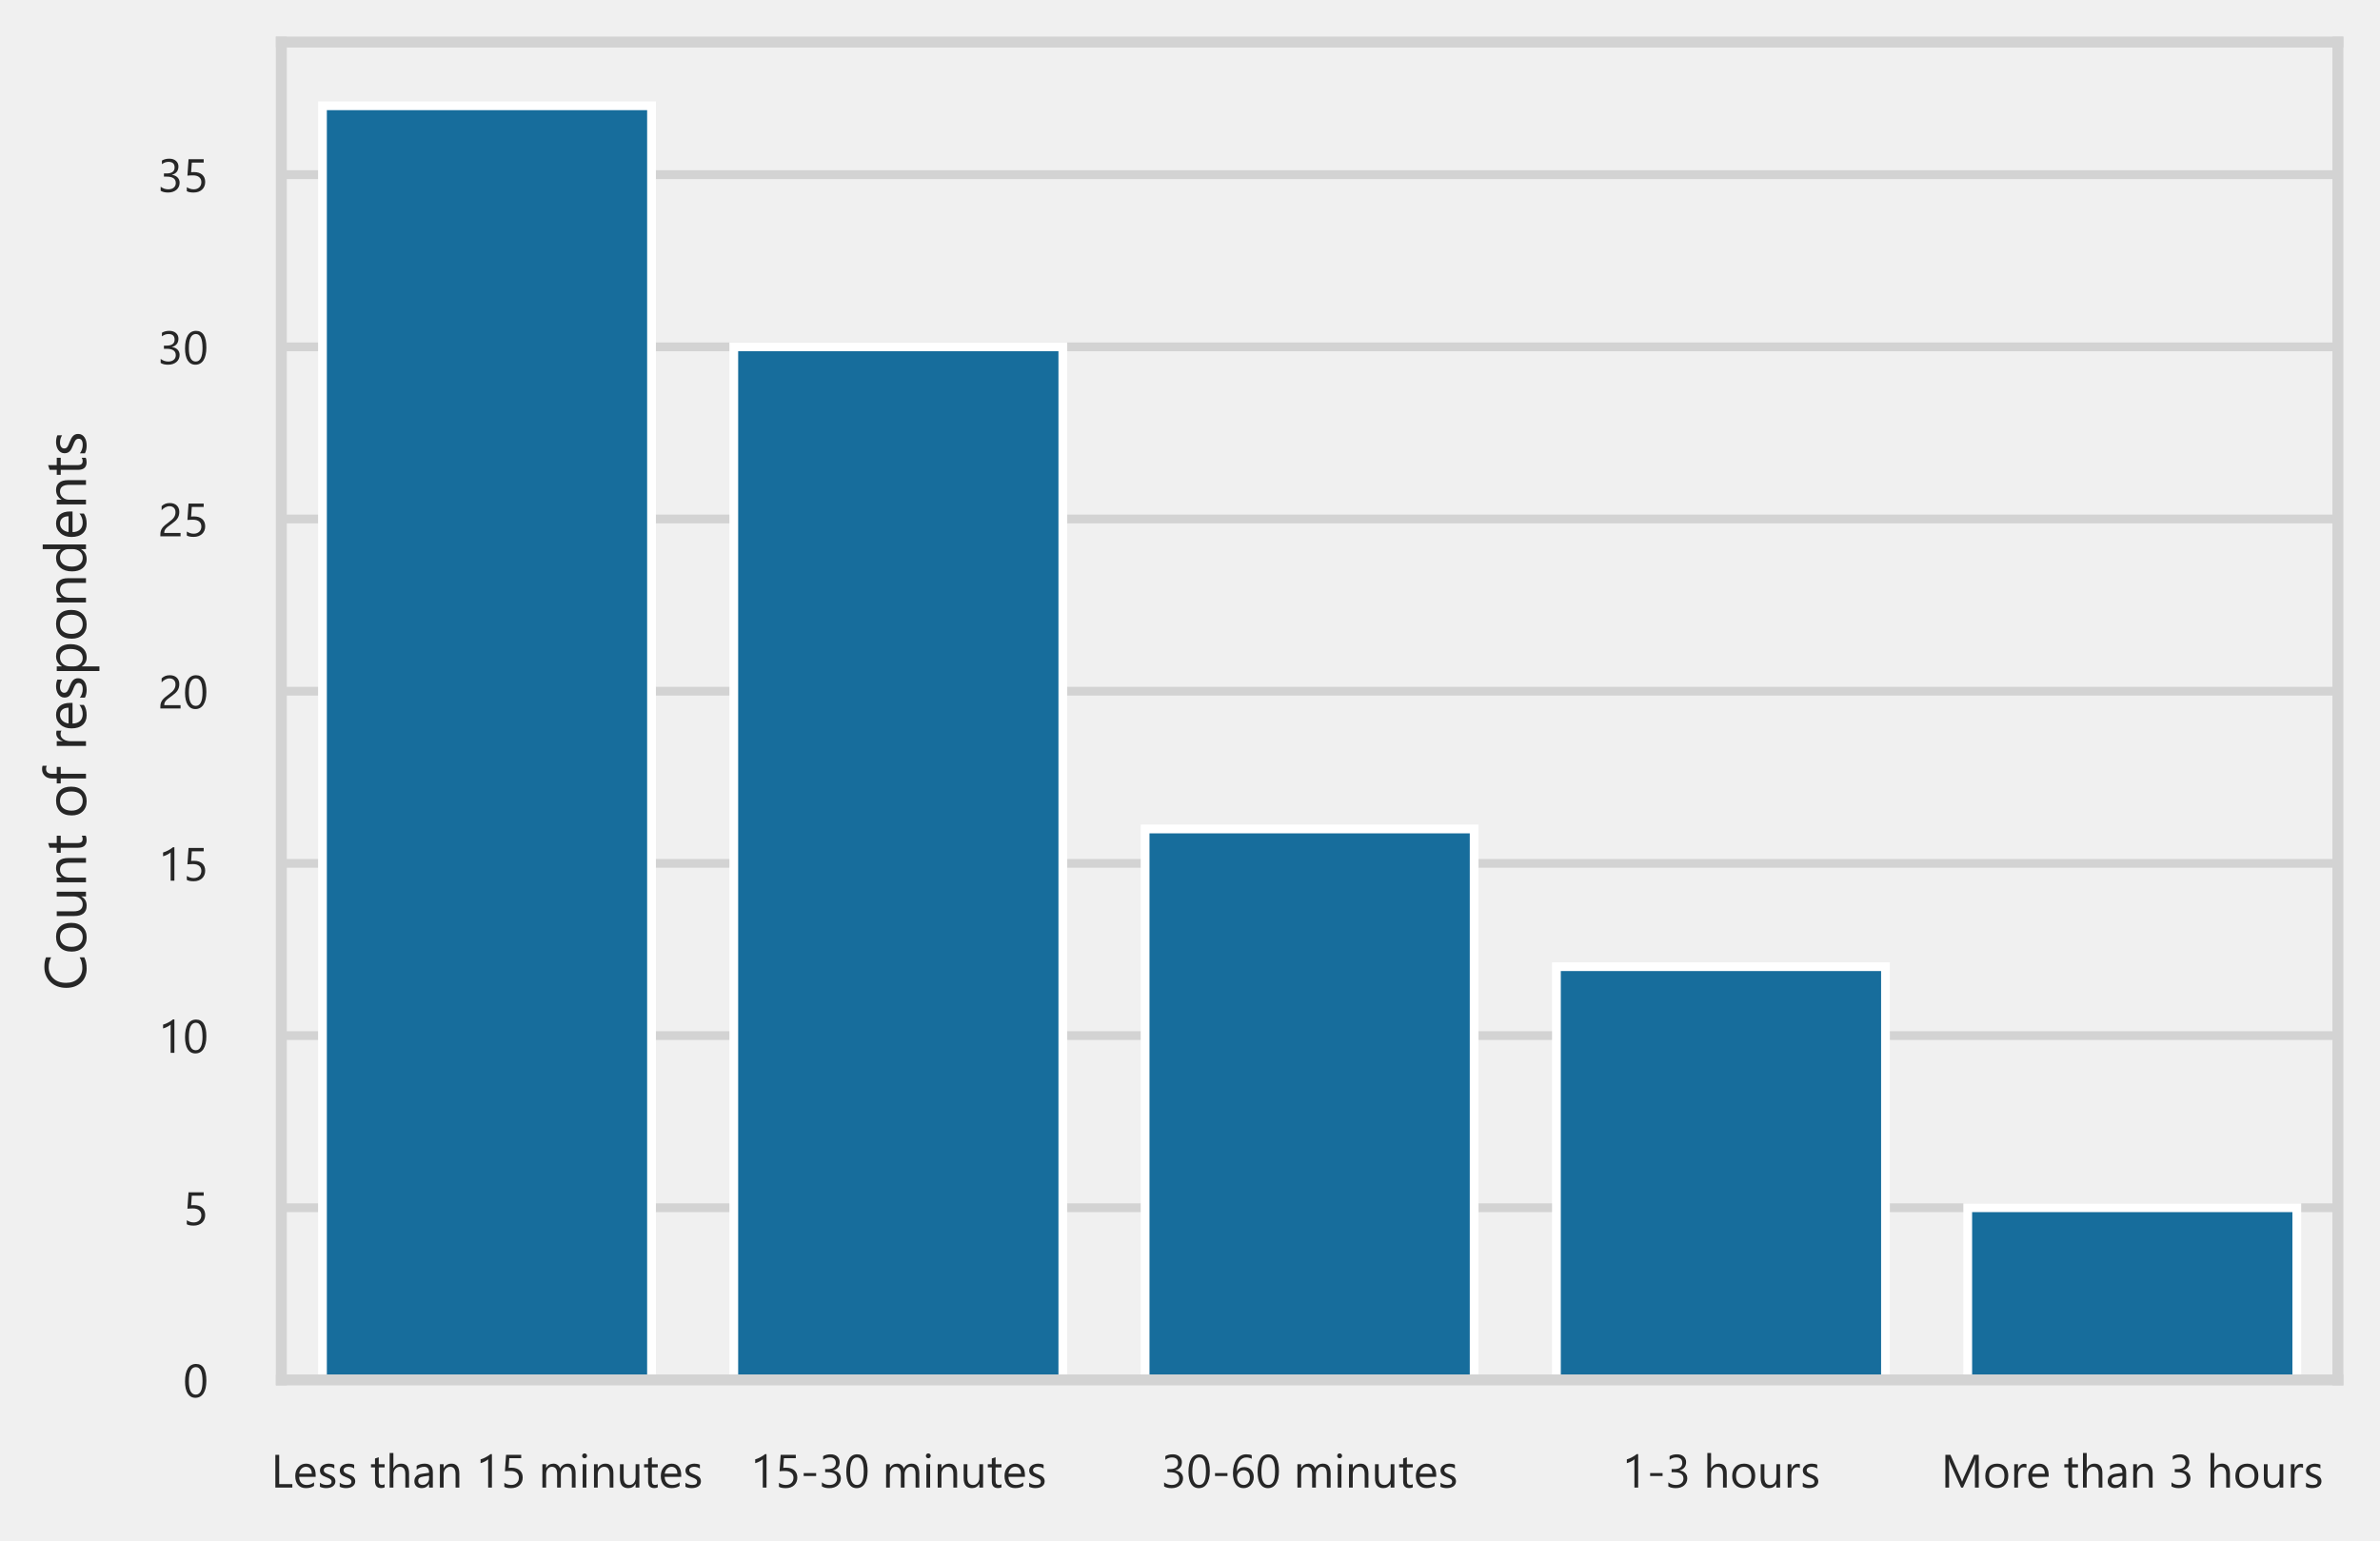
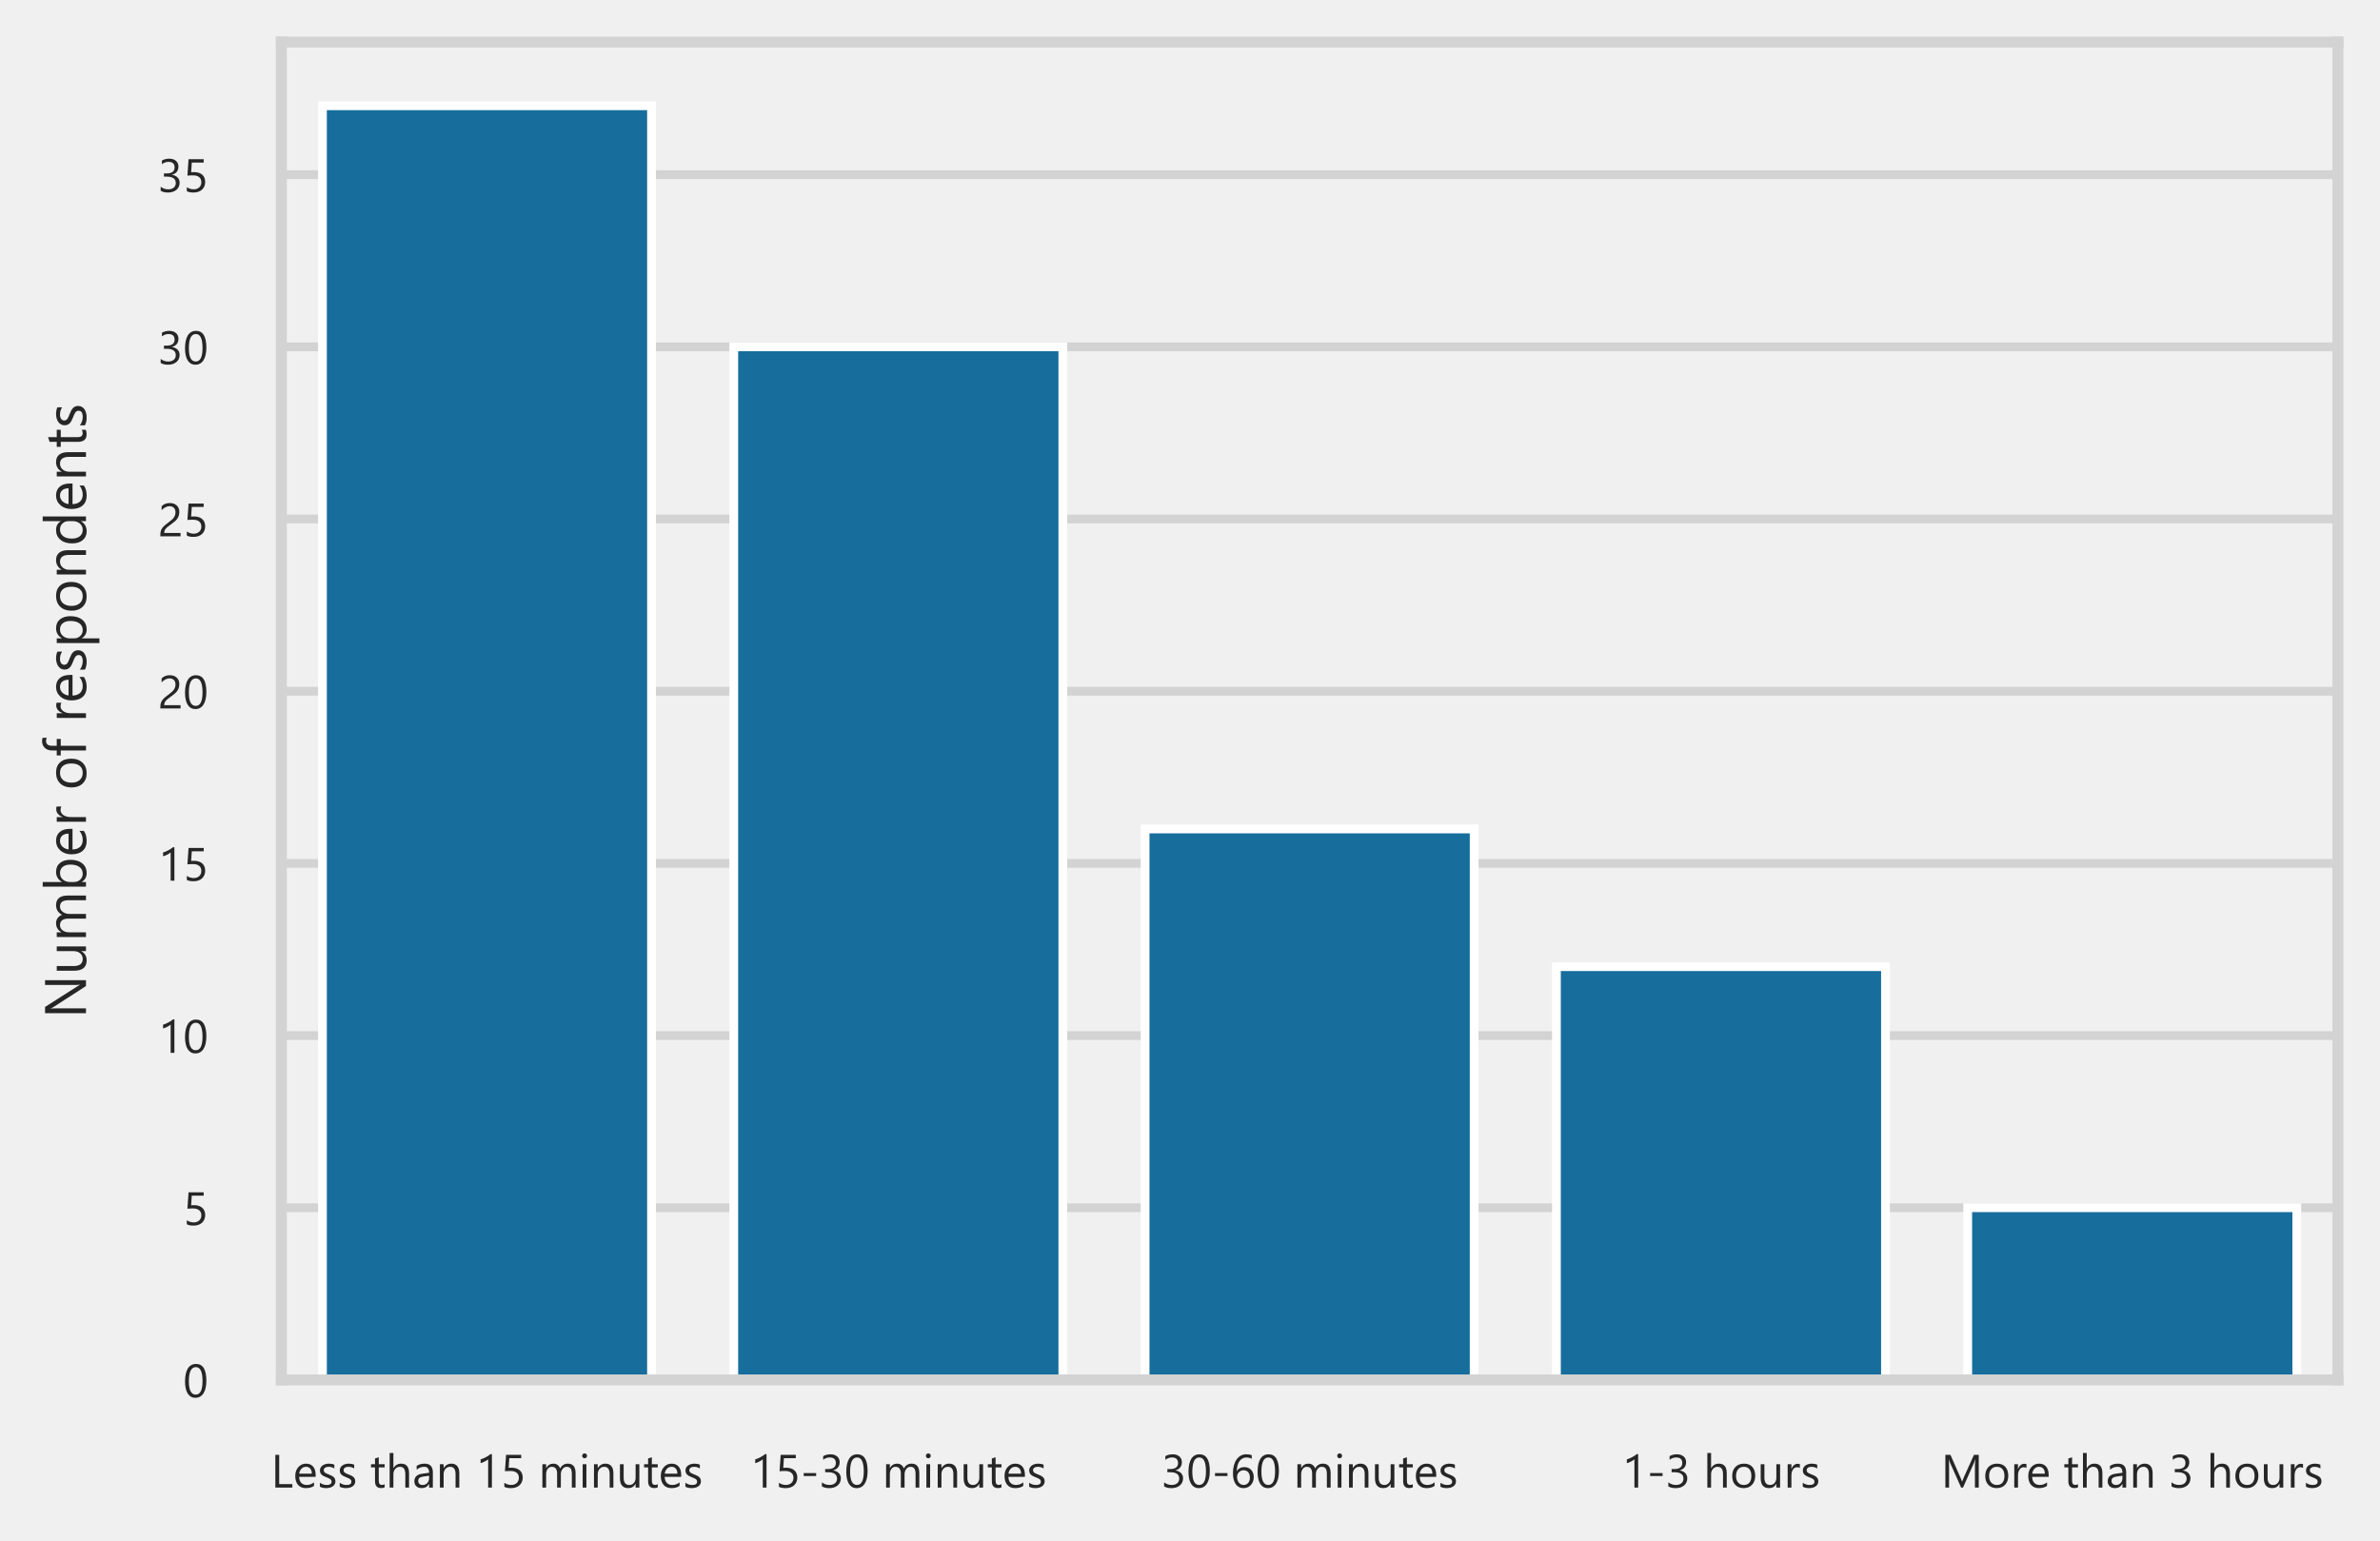
<svg xmlns="http://www.w3.org/2000/svg" xmlns:xlink="http://www.w3.org/1999/xlink" width="407.204pt" height="263.603pt" viewBox="0 0 407.204 263.603" version="1.1">
  <defs>
    <style type="text/css">*{stroke-linejoin: round; stroke-linecap: butt}</style>
  </defs>
  <g id="figure_1">
    <g id="patch_1">
      <path d="M 0 263.603  L 407.204 263.603  L 407.204 0  L 0 0  L 0 263.603  z " style="fill: none" />
    </g>
    <g id="axes_1">
      <g id="patch_2">
        <path d="M 48.134 236.14  L 400.004 236.14  L 400.004 7.2  L 48.134 7.2  L 48.134 236.14  z " style="fill: none" />
      </g>
      <g id="matplotlib.axis_1">
        <g id="xtick_1">
          <g id="text_1">
            <g style="fill: #262626" transform="translate(46.377 254.5625) scale(0.08 -0.08)">
              <defs>
                <path id="SegoeUI-4c" d="M 2913 0  L 588 0  L 588 4481  L 1113 4481  L 1113 475  L 2913 475  L 2913 0  z " transform="scale(0.015625)" />
                <path id="SegoeUI-65" d="M 3091 1472  L 831 1472  Q 844 938 1119 647  Q 1394 356 1875 356  Q 2416 356 2869 713  L 2869 231  Q 2447 -75 1753 -75  Q 1075 -75 687 361  Q 300 797 300 1588  Q 300 2334 723 2804  Q 1147 3275 1775 3275  Q 2403 3275 2747 2869  Q 3091 2463 3091 1741  L 3091 1472  z M 2566 1906  Q 2563 2350 2352 2597  Q 2141 2844 1766 2844  Q 1403 2844 1150 2584  Q 897 2325 838 1906  L 2566 1906  z " transform="scale(0.015625)" />
                <path id="SegoeUI-73" d="M 325 116  L 325 666  Q 744 356 1247 356  Q 1922 356 1922 806  Q 1922 934 1864 1023  Q 1806 1113 1707 1181  Q 1609 1250 1476 1304  Q 1344 1359 1191 1419  Q 978 1503 817 1589  Q 656 1675 548 1783  Q 441 1891 386 2028  Q 331 2166 331 2350  Q 331 2575 434 2748  Q 538 2922 709 3039  Q 881 3156 1101 3215  Q 1322 3275 1556 3275  Q 1972 3275 2300 3131  L 2300 2613  Q 1947 2844 1488 2844  Q 1344 2844 1228 2811  Q 1113 2778 1030 2718  Q 947 2659 901 2576  Q 856 2494 856 2394  Q 856 2269 901 2184  Q 947 2100 1034 2034  Q 1122 1969 1247 1916  Q 1372 1863 1531 1800  Q 1744 1719 1912 1633  Q 2081 1547 2200 1439  Q 2319 1331 2383 1190  Q 2447 1050 2447 856  Q 2447 619 2342 444  Q 2238 269 2063 153  Q 1888 38 1659 -18  Q 1431 -75 1181 -75  Q 688 -75 325 116  z " transform="scale(0.015625)" />
                <path id="SegoeUI-20" transform="scale(0.015625)" />
                <path id="SegoeUI-74" d="M 2003 31  Q 1822 -69 1525 -69  Q 684 -69 684 869  L 684 2763  L 134 2763  L 134 3200  L 684 3200  L 684 3981  L 1197 4147  L 1197 3200  L 2003 3200  L 2003 2763  L 1197 2763  L 1197 959  Q 1197 638 1306 500  Q 1416 363 1669 363  Q 1863 363 2003 469  L 2003 31  z " transform="scale(0.015625)" />
                <path id="SegoeUI-68" d="M 3175 0  L 2663 0  L 2663 1844  Q 2663 2844 1919 2844  Q 1544 2844 1287 2555  Q 1031 2266 1031 1813  L 1031 0  L 519 0  L 519 4738  L 1031 4738  L 1031 2669  L 1044 2669  Q 1413 3275 2094 3275  Q 3175 3275 3175 1972  L 3175 0  z " transform="scale(0.015625)" />
                <path id="SegoeUI-61" d="M 2809 0  L 2297 0  L 2297 500  L 2284 500  Q 1950 -75 1300 -75  Q 822 -75 551 178  Q 281 431 281 850  Q 281 1747 1338 1894  L 2297 2028  Q 2297 2844 1638 2844  Q 1059 2844 594 2450  L 594 2975  Q 1066 3275 1681 3275  Q 2809 3275 2809 2081  L 2809 0  z M 2297 1619  L 1525 1513  Q 1169 1463 987 1336  Q 806 1209 806 888  Q 806 653 973 504  Q 1141 356 1419 356  Q 1800 356 2048 623  Q 2297 891 2297 1300  L 2297 1619  z " transform="scale(0.015625)" />
                <path id="SegoeUI-6e" d="M 3175 0  L 2663 0  L 2663 1825  Q 2663 2844 1919 2844  Q 1534 2844 1282 2555  Q 1031 2266 1031 1825  L 1031 0  L 519 0  L 519 3200  L 1031 3200  L 1031 2669  L 1044 2669  Q 1406 3275 2094 3275  Q 2619 3275 2897 2936  Q 3175 2597 3175 1956  L 3175 0  z " transform="scale(0.015625)" />
                <path id="SegoeUI-31" d="M 2263 0  L 1750 0  L 1750 3872  Q 1691 3813 1577 3736  Q 1463 3659 1320 3584  Q 1178 3509 1020 3443  Q 863 3378 713 3341  L 713 3859  Q 881 3906 1070 3986  Q 1259 4066 1442 4164  Q 1625 4263 1787 4370  Q 1950 4478 2069 4581  L 2263 4581  L 2263 0  z " transform="scale(0.015625)" />
                <path id="SegoeUI-35" d="M 3028 1369  Q 3028 1041 2915 775  Q 2803 509 2595 318  Q 2388 128 2094 25  Q 1800 -78 1441 -78  Q 816 -78 513 109  L 513 653  Q 969 359 1447 359  Q 1691 359 1886 431  Q 2081 503 2218 631  Q 2356 759 2429 940  Q 2503 1122 2503 1338  Q 2503 1775 2209 2023  Q 1916 2272 1356 2272  Q 1266 2272 1166 2269  Q 1066 2266 966 2261  Q 866 2256 770 2250  Q 675 2244 597 2234  L 750 4481  L 2822 4481  L 2822 4019  L 1194 4019  L 1103 2703  Q 1203 2709 1315 2714  Q 1428 2719 1516 2719  Q 1872 2719 2153 2625  Q 2434 2531 2629 2357  Q 2825 2184 2926 1932  Q 3028 1681 3028 1369  z " transform="scale(0.015625)" />
                <path id="SegoeUI-6d" d="M 5063 0  L 4550 0  L 4550 1838  Q 4550 2369 4386 2606  Q 4222 2844 3834 2844  Q 3506 2844 3276 2544  Q 3047 2244 3047 1825  L 3047 0  L 2534 0  L 2534 1900  Q 2534 2844 1806 2844  Q 1469 2844 1250 2561  Q 1031 2278 1031 1825  L 1031 0  L 519 0  L 519 3200  L 1031 3200  L 1031 2694  L 1044 2694  Q 1384 3275 2038 3275  Q 2366 3275 2609 3092  Q 2853 2909 2944 2613  Q 3300 3275 4006 3275  Q 5063 3275 5063 1972  L 5063 0  z " transform="scale(0.015625)" />
                <path id="SegoeUI-69" d="M 781 4013  Q 644 4013 547 4106  Q 450 4200 450 4344  Q 450 4488 547 4583  Q 644 4678 781 4678  Q 922 4678 1020 4583  Q 1119 4488 1119 4344  Q 1119 4206 1020 4109  Q 922 4013 781 4013  z M 1031 0  L 519 0  L 519 3200  L 1031 3200  L 1031 0  z " transform="scale(0.015625)" />
                <path id="SegoeUI-75" d="M 3106 0  L 2594 0  L 2594 506  L 2581 506  Q 2263 -75 1594 -75  Q 450 -75 450 1288  L 450 3200  L 959 3200  L 959 1369  Q 959 356 1734 356  Q 2109 356 2351 632  Q 2594 909 2594 1356  L 2594 3200  L 3106 3200  L 3106 0  z " transform="scale(0.015625)" />
              </defs>
              <use xlink:href="#SegoeUI-4c" />
              <use xlink:href="#SegoeUI-65" x="47.07" />
              <use xlink:href="#SegoeUI-73" x="99.365" />
              <use xlink:href="#SegoeUI-73" x="141.797" />
              <use xlink:href="#SegoeUI-20" x="184.229" />
              <use xlink:href="#SegoeUI-74" x="211.621" />
              <use xlink:href="#SegoeUI-68" x="245.508" />
              <use xlink:href="#SegoeUI-61" x="302.1" />
              <use xlink:href="#SegoeUI-6e" x="352.979" />
              <use xlink:href="#SegoeUI-20" x="409.57" />
              <use xlink:href="#SegoeUI-31" x="436.963" />
              <use xlink:href="#SegoeUI-35" x="490.869" />
              <use xlink:href="#SegoeUI-20" x="544.775" />
              <use xlink:href="#SegoeUI-6d" x="572.168" />
              <use xlink:href="#SegoeUI-69" x="658.301" />
              <use xlink:href="#SegoeUI-6e" x="682.52" />
              <use xlink:href="#SegoeUI-75" x="739.111" />
              <use xlink:href="#SegoeUI-74" x="795.703" />
              <use xlink:href="#SegoeUI-65" x="828.84" />
              <use xlink:href="#SegoeUI-73" x="881.135" />
            </g>
          </g>
        </g>
        <g id="xtick_2">
          <g id="text_2">
            <g style="fill: #262626" transform="translate(128.3185 254.5625) scale(0.08 -0.08)">
              <defs>
                <path id="SegoeUI-2d" d="M 2156 1581  L 450 1581  L 450 1984  L 2156 1984  L 2156 1581  z " transform="scale(0.015625)" />
                <path id="SegoeUI-33" d="M 2978 1269  Q 2978 966 2864 717  Q 2750 469 2542 292  Q 2334 116 2043 19  Q 1753 -78 1403 -78  Q 763 -78 384 166  L 384 716  Q 838 359 1422 359  Q 1656 359 1845 418  Q 2034 478 2170 590  Q 2306 703 2379 862  Q 2453 1022 2453 1222  Q 2453 2100 1203 2100  L 831 2100  L 831 2534  L 1184 2534  Q 2291 2534 2291 3359  Q 2291 4122 1447 4122  Q 972 4122 556 3803  L 556 4300  Q 984 4556 1575 4556  Q 1856 4556 2084 4478  Q 2313 4400 2475 4259  Q 2638 4119 2727 3922  Q 2816 3725 2816 3488  Q 2816 2603 1922 2350  L 1922 2338  Q 2150 2313 2344 2227  Q 2538 2141 2678 2003  Q 2819 1866 2898 1680  Q 2978 1494 2978 1269  z " transform="scale(0.015625)" />
                <path id="SegoeUI-30" d="M 3188 2259  Q 3188 1697 3086 1262  Q 2984 828 2792 529  Q 2600 231 2320 76  Q 2041 -78 1684 -78  Q 1347 -78 1083 70  Q 819 219 637 503  Q 456 788 362 1202  Q 269 1616 269 2150  Q 269 2738 367 3188  Q 466 3638 656 3942  Q 847 4247 1130 4401  Q 1413 4556 1778 4556  Q 3188 4556 3188 2259  z M 2663 2209  Q 2663 4122 1753 4122  Q 794 4122 794 2175  Q 794 359 1734 359  Q 2663 359 2663 2209  z " transform="scale(0.015625)" />
              </defs>
              <use xlink:href="#SegoeUI-31" />
              <use xlink:href="#SegoeUI-35" x="53.906" />
              <use xlink:href="#SegoeUI-2d" x="107.812" />
              <use xlink:href="#SegoeUI-33" x="147.803" />
              <use xlink:href="#SegoeUI-30" x="201.709" />
              <use xlink:href="#SegoeUI-20" x="255.615" />
              <use xlink:href="#SegoeUI-6d" x="283.008" />
              <use xlink:href="#SegoeUI-69" x="369.141" />
              <use xlink:href="#SegoeUI-6e" x="393.359" />
              <use xlink:href="#SegoeUI-75" x="449.951" />
              <use xlink:href="#SegoeUI-74" x="506.543" />
              <use xlink:href="#SegoeUI-65" x="539.68" />
              <use xlink:href="#SegoeUI-73" x="591.975" />
            </g>
          </g>
        </g>
        <g id="xtick_3">
          <g id="text_3">
            <g style="fill: #262626" transform="translate(198.6925 254.5625) scale(0.08 -0.08)">
              <defs>
                <path id="SegoeUI-36" d="M 3194 1422  Q 3194 1094 3087 819  Q 2981 544 2793 344  Q 2606 144 2347 33  Q 2088 -78 1784 -78  Q 1447 -78 1180 62  Q 913 203 727 467  Q 541 731 444 1112  Q 347 1494 347 1972  Q 347 2556 476 3032  Q 606 3509 845 3848  Q 1084 4188 1421 4372  Q 1759 4556 2175 4556  Q 2638 4556 2919 4428  L 2919 3944  Q 2572 4122 2188 4122  Q 1888 4122 1647 3987  Q 1406 3853 1234 3608  Q 1063 3363 970 3016  Q 878 2669 878 2244  L 891 2244  Q 1200 2803 1913 2803  Q 2206 2803 2442 2703  Q 2678 2603 2845 2420  Q 3013 2238 3103 1984  Q 3194 1731 3194 1422  z M 2669 1356  Q 2669 1591 2609 1778  Q 2550 1966 2439 2097  Q 2328 2228 2165 2298  Q 2003 2369 1797 2369  Q 1606 2369 1443 2297  Q 1281 2225 1162 2101  Q 1044 1978 976 1814  Q 909 1650 909 1466  Q 909 1234 975 1032  Q 1041 831 1159 681  Q 1278 531 1442 445  Q 1606 359 1806 359  Q 2000 359 2159 432  Q 2319 506 2431 637  Q 2544 769 2606 951  Q 2669 1134 2669 1356  z " transform="scale(0.015625)" />
              </defs>
              <use xlink:href="#SegoeUI-33" />
              <use xlink:href="#SegoeUI-30" x="53.906" />
              <use xlink:href="#SegoeUI-2d" x="107.812" />
              <use xlink:href="#SegoeUI-36" x="147.803" />
              <use xlink:href="#SegoeUI-30" x="201.709" />
              <use xlink:href="#SegoeUI-20" x="255.615" />
              <use xlink:href="#SegoeUI-6d" x="283.008" />
              <use xlink:href="#SegoeUI-69" x="369.141" />
              <use xlink:href="#SegoeUI-6e" x="393.359" />
              <use xlink:href="#SegoeUI-75" x="449.951" />
              <use xlink:href="#SegoeUI-74" x="506.543" />
              <use xlink:href="#SegoeUI-65" x="539.68" />
              <use xlink:href="#SegoeUI-73" x="591.975" />
            </g>
          </g>
        </g>
        <g id="xtick_4">
          <g id="text_4">
            <g style="fill: #262626" transform="translate(277.4515 254.5625) scale(0.08 -0.08)">
              <defs>
                <path id="SegoeUI-6f" d="M 1856 -75  Q 1147 -75 723 373  Q 300 822 300 1563  Q 300 2369 740 2822  Q 1181 3275 1931 3275  Q 2647 3275 3048 2834  Q 3450 2394 3450 1613  Q 3450 847 3017 386  Q 2584 -75 1856 -75  z M 1894 2844  Q 1400 2844 1112 2508  Q 825 2172 825 1581  Q 825 1013 1115 684  Q 1406 356 1894 356  Q 2391 356 2658 678  Q 2925 1000 2925 1594  Q 2925 2194 2658 2519  Q 2391 2844 1894 2844  z " transform="scale(0.015625)" />
                <path id="SegoeUI-72" d="M 2188 2681  Q 2053 2784 1800 2784  Q 1472 2784 1251 2475  Q 1031 2166 1031 1631  L 1031 0  L 519 0  L 519 3200  L 1031 3200  L 1031 2541  L 1044 2541  Q 1153 2878 1378 3067  Q 1603 3256 1881 3256  Q 2081 3256 2188 3213  L 2188 2681  z " transform="scale(0.015625)" />
              </defs>
              <use xlink:href="#SegoeUI-31" />
              <use xlink:href="#SegoeUI-2d" x="53.906" />
              <use xlink:href="#SegoeUI-33" x="93.896" />
              <use xlink:href="#SegoeUI-20" x="147.803" />
              <use xlink:href="#SegoeUI-68" x="175.195" />
              <use xlink:href="#SegoeUI-6f" x="231.787" />
              <use xlink:href="#SegoeUI-75" x="290.381" />
              <use xlink:href="#SegoeUI-72" x="346.973" />
              <use xlink:href="#SegoeUI-73" x="382.363" />
            </g>
          </g>
        </g>
        <g id="xtick_5">
          <g id="text_5">
            <g style="fill: #262626" transform="translate(332.1086 254.5625) scale(0.08 -0.08)">
              <defs>
                <path id="SegoeUI-4d" d="M 5156 0  L 4634 0  L 4634 3006  Q 4634 3363 4678 3878  L 4666 3878  Q 4591 3575 4531 3444  L 3000 0  L 2744 0  L 1216 3419  Q 1150 3569 1081 3878  L 1069 3878  Q 1094 3609 1094 3000  L 1094 0  L 588 0  L 588 4481  L 1281 4481  L 2656 1356  Q 2816 997 2863 819  L 2881 819  Q 3016 1188 3097 1369  L 4500 4481  L 5156 4481  L 5156 0  z " transform="scale(0.015625)" />
              </defs>
              <use xlink:href="#SegoeUI-4d" />
              <use xlink:href="#SegoeUI-6f" x="89.795" />
              <use xlink:href="#SegoeUI-72" x="148.389" />
              <use xlink:href="#SegoeUI-65" x="181.779" />
              <use xlink:href="#SegoeUI-20" x="234.074" />
              <use xlink:href="#SegoeUI-74" x="261.467" />
              <use xlink:href="#SegoeUI-68" x="295.354" />
              <use xlink:href="#SegoeUI-61" x="351.945" />
              <use xlink:href="#SegoeUI-6e" x="402.824" />
              <use xlink:href="#SegoeUI-20" x="459.416" />
              <use xlink:href="#SegoeUI-33" x="486.809" />
              <use xlink:href="#SegoeUI-20" x="540.715" />
              <use xlink:href="#SegoeUI-68" x="568.107" />
              <use xlink:href="#SegoeUI-6f" x="624.699" />
              <use xlink:href="#SegoeUI-75" x="683.293" />
              <use xlink:href="#SegoeUI-72" x="739.885" />
              <use xlink:href="#SegoeUI-73" x="775.275" />
            </g>
          </g>
        </g>
      </g>
      <g id="matplotlib.axis_2">
        <g id="ytick_1">
          <g id="line2d_1">
-             <path d="M 48.134 236.14  L 400.004 236.14  " clip-path="url(#p8e9f44b3bf)" style="fill: none; stroke: #d3d3d3; stroke-width: 1.5; stroke-linecap: round" />
+             <path d="M 48.134 236.14  L 400.004 236.14  " clip-path="url(#pfd7cc77124)" style="fill: none; stroke: #d3d3d3; stroke-width: 1.5; stroke-linecap: round" />
          </g>
          <g id="text_6">
            <g style="fill: #262626" transform="translate(31.32187 239.1012) scale(0.08 -0.08)">
              <use xlink:href="#SegoeUI-30" />
            </g>
          </g>
        </g>
        <g id="ytick_2">
          <g id="line2d_2">
-             <path d="M 48.134 206.675  L 400.004 206.675  " clip-path="url(#p8e9f44b3bf)" style="fill: none; stroke: #d3d3d3; stroke-width: 1.5; stroke-linecap: round" />
+             <path d="M 48.134 206.675  L 400.004 206.675  " clip-path="url(#pfd7cc77124)" style="fill: none; stroke: #d3d3d3; stroke-width: 1.5; stroke-linecap: round" />
          </g>
          <g id="text_7">
            <g style="fill: #262626" transform="translate(31.32187 209.6366) scale(0.08 -0.08)">
              <use xlink:href="#SegoeUI-35" />
            </g>
          </g>
        </g>
        <g id="ytick_3">
          <g id="line2d_3">
-             <path d="M 48.134 177.211  L 400.004 177.211  " clip-path="url(#p8e9f44b3bf)" style="fill: none; stroke: #d3d3d3; stroke-width: 1.5; stroke-linecap: round" />
+             <path d="M 48.134 177.211  L 400.004 177.211  " clip-path="url(#pfd7cc77124)" style="fill: none; stroke: #d3d3d3; stroke-width: 1.5; stroke-linecap: round" />
          </g>
          <g id="text_8">
            <g style="fill: #262626" transform="translate(27.00937 180.172) scale(0.08 -0.08)">
              <use xlink:href="#SegoeUI-31" />
              <use xlink:href="#SegoeUI-30" x="53.906" />
            </g>
          </g>
        </g>
        <g id="ytick_4">
          <g id="line2d_4">
-             <path d="M 48.134 147.746  L 400.004 147.746  " clip-path="url(#p8e9f44b3bf)" style="fill: none; stroke: #d3d3d3; stroke-width: 1.5; stroke-linecap: round" />
+             <path d="M 48.134 147.746  L 400.004 147.746  " clip-path="url(#pfd7cc77124)" style="fill: none; stroke: #d3d3d3; stroke-width: 1.5; stroke-linecap: round" />
          </g>
          <g id="text_9">
            <g style="fill: #262626" transform="translate(27.00937 150.7074) scale(0.08 -0.08)">
              <use xlink:href="#SegoeUI-31" />
              <use xlink:href="#SegoeUI-35" x="53.906" />
            </g>
          </g>
        </g>
        <g id="ytick_5">
          <g id="line2d_5">
-             <path d="M 48.134 118.282  L 400.004 118.282  " clip-path="url(#p8e9f44b3bf)" style="fill: none; stroke: #d3d3d3; stroke-width: 1.5; stroke-linecap: round" />
+             <path d="M 48.134 118.282  L 400.004 118.282  " clip-path="url(#pfd7cc77124)" style="fill: none; stroke: #d3d3d3; stroke-width: 1.5; stroke-linecap: round" />
          </g>
          <g id="text_10">
            <g style="fill: #262626" transform="translate(27.00937 121.2428) scale(0.08 -0.08)">
              <defs>
                <path id="SegoeUI-32" d="M 2413 3306  Q 2413 3513 2348 3666  Q 2284 3819 2173 3920  Q 2063 4022 1913 4072  Q 1763 4122 1588 4122  Q 1438 4122 1294 4081  Q 1150 4041 1014 3969  Q 878 3897 751 3797  Q 625 3697 516 3575  L 516 4125  Q 731 4334 998 4445  Q 1266 4556 1650 4556  Q 1925 4556 2159 4476  Q 2394 4397 2566 4244  Q 2738 4091 2836 3866  Q 2934 3641 2934 3350  Q 2934 3084 2873 2868  Q 2813 2653 2689 2462  Q 2566 2272 2378 2097  Q 2191 1922 1938 1741  Q 1622 1516 1417 1356  Q 1213 1197 1092 1058  Q 972 919 923 780  Q 875 641 875 459  L 3106 459  L 3106 0  L 341 0  L 341 222  Q 341 509 403 728  Q 466 947 609 1144  Q 753 1341 986 1537  Q 1219 1734 1556 1981  Q 1800 2156 1964 2315  Q 2128 2475 2228 2634  Q 2328 2794 2370 2958  Q 2413 3122 2413 3306  z " transform="scale(0.015625)" />
              </defs>
              <use xlink:href="#SegoeUI-32" />
              <use xlink:href="#SegoeUI-30" x="53.906" />
            </g>
          </g>
        </g>
        <g id="ytick_6">
          <g id="line2d_6">
-             <path d="M 48.134 88.817  L 400.004 88.817  " clip-path="url(#p8e9f44b3bf)" style="fill: none; stroke: #d3d3d3; stroke-width: 1.5; stroke-linecap: round" />
+             <path d="M 48.134 88.817  L 400.004 88.817  " clip-path="url(#pfd7cc77124)" style="fill: none; stroke: #d3d3d3; stroke-width: 1.5; stroke-linecap: round" />
          </g>
          <g id="text_11">
            <g style="fill: #262626" transform="translate(27.00937 91.77821) scale(0.08 -0.08)">
              <use xlink:href="#SegoeUI-32" />
              <use xlink:href="#SegoeUI-35" x="53.906" />
            </g>
          </g>
        </g>
        <g id="ytick_7">
          <g id="line2d_7">
-             <path d="M 48.134 59.352  L 400.004 59.352  " clip-path="url(#p8e9f44b3bf)" style="fill: none; stroke: #d3d3d3; stroke-width: 1.5; stroke-linecap: round" />
+             <path d="M 48.134 59.352  L 400.004 59.352  " clip-path="url(#pfd7cc77124)" style="fill: none; stroke: #d3d3d3; stroke-width: 1.5; stroke-linecap: round" />
          </g>
          <g id="text_12">
            <g style="fill: #262626" transform="translate(27.00937 62.31361) scale(0.08 -0.08)">
              <use xlink:href="#SegoeUI-33" />
              <use xlink:href="#SegoeUI-30" x="53.906" />
            </g>
          </g>
        </g>
        <g id="ytick_8">
          <g id="line2d_8">
-             <path d="M 48.134 29.888  L 400.004 29.888  " clip-path="url(#p8e9f44b3bf)" style="fill: none; stroke: #d3d3d3; stroke-width: 1.5; stroke-linecap: round" />
+             <path d="M 48.134 29.888  L 400.004 29.888  " clip-path="url(#pfd7cc77124)" style="fill: none; stroke: #d3d3d3; stroke-width: 1.5; stroke-linecap: round" />
          </g>
          <g id="text_13">
            <g style="fill: #262626" transform="translate(27.00937 32.849) scale(0.08 -0.08)">
              <use xlink:href="#SegoeUI-33" />
              <use xlink:href="#SegoeUI-35" x="53.906" />
            </g>
          </g>
        </g>
        <g id="text_14">
-           <g style="fill: #262626" transform="translate(14.70937 169.5067) rotate(-90) scale(0.1 -0.1)">
+           <g style="fill: #262626" transform="translate(14.70937 174.2973) rotate(-90) scale(0.1 -0.1)">
            <defs>
-               <path id="SegoeUI-43" d="M 3638 188  Q 3141 -75 2400 -75  Q 1444 -75 869 540  Q 294 1156 294 2156  Q 294 3231 941 3893  Q 1588 4556 2581 4556  Q 3219 4556 3638 4372  L 3638 3813  Q 3156 4081 2575 4081  Q 1803 4081 1323 3565  Q 844 3050 844 2188  Q 844 1369 1292 883  Q 1741 397 2469 397  Q 3144 397 3638 697  L 3638 188  z " transform="scale(0.015625)" />
+               <path id="SegoeUI-4e" d="M 4200 0  L 3556 0  L 1250 3572  Q 1163 3706 1106 3853  L 1088 3853  Q 1113 3709 1113 3238  L 1113 0  L 588 0  L 588 4481  L 1269 4481  L 3513 966  Q 3653 747 3694 666  L 3706 666  Q 3675 859 3675 1325  L 3675 4481  L 4200 4481  L 4200 0  z " transform="scale(0.015625)" />
+               <path id="SegoeUI-62" d="M 1044 463  L 1031 463  L 1031 0  L 519 0  L 519 4738  L 1031 4738  L 1031 2638  L 1044 2638  Q 1422 3275 2150 3275  Q 2766 3275 3114 2845  Q 3463 2416 3463 1694  Q 3463 891 3072 408  Q 2681 -75 2003 -75  Q 1369 -75 1044 463  z M 1031 1753  L 1031 1306  Q 1031 909 1289 632  Q 1547 356 1944 356  Q 2409 356 2673 712  Q 2938 1069 2938 1703  Q 2938 2238 2691 2541  Q 2444 2844 2022 2844  Q 1575 2844 1303 2533  Q 1031 2222 1031 1753  z " transform="scale(0.015625)" />
              <path id="SegoeUI-66" d="M 2100 4288  Q 1950 4372 1759 4372  Q 1222 4372 1222 3694  L 1222 3200  L 1972 3200  L 1972 2763  L 1222 2763  L 1222 0  L 713 0  L 713 2763  L 166 2763  L 166 3200  L 713 3200  L 713 3719  Q 713 4222 1003 4514  Q 1294 4806 1728 4806  Q 1963 4806 2100 4750  L 2100 4288  z " transform="scale(0.015625)" />
              <path id="SegoeUI-70" d="M 1044 463  L 1031 463  L 1031 -1472  L 519 -1472  L 519 3200  L 1031 3200  L 1031 2638  L 1044 2638  Q 1422 3275 2150 3275  Q 2769 3275 3116 2845  Q 3463 2416 3463 1694  Q 3463 891 3072 408  Q 2681 -75 2003 -75  Q 1381 -75 1044 463  z M 1031 1753  L 1031 1306  Q 1031 909 1289 632  Q 1547 356 1944 356  Q 2409 356 2673 712  Q 2938 1069 2938 1703  Q 2938 2238 2691 2541  Q 2444 2844 2022 2844  Q 1575 2844 1303 2533  Q 1031 2222 1031 1753  z " transform="scale(0.015625)" />
              <path id="SegoeUI-64" d="M 3250 0  L 2738 0  L 2738 544  L 2725 544  Q 2369 -75 1625 -75  Q 1022 -75 661 354  Q 300 784 300 1525  Q 300 2319 700 2797  Q 1100 3275 1766 3275  Q 2425 3275 2725 2756  L 2738 2756  L 2738 4738  L 3250 4738  L 3250 0  z M 2738 1447  L 2738 1919  Q 2738 2306 2481 2575  Q 2225 2844 1831 2844  Q 1363 2844 1094 2500  Q 825 2156 825 1550  Q 825 997 1083 676  Q 1341 356 1775 356  Q 2203 356 2470 665  Q 2738 975 2738 1447  z " transform="scale(0.015625)" />
            </defs>
-             <use xlink:href="#SegoeUI-43" />
-             <use xlink:href="#SegoeUI-6f" x="61.914" />
-             <use xlink:href="#SegoeUI-75" x="120.508" />
-             <use xlink:href="#SegoeUI-6e" x="177.1" />
-             <use xlink:href="#SegoeUI-74" x="233.691" />
-             <use xlink:href="#SegoeUI-20" x="267.578" />
-             <use xlink:href="#SegoeUI-6f" x="294.971" />
-             <use xlink:href="#SegoeUI-66" x="351.814" />
-             <use xlink:href="#SegoeUI-20" x="383.113" />
-             <use xlink:href="#SegoeUI-72" x="410.506" />
-             <use xlink:href="#SegoeUI-65" x="443.896" />
-             <use xlink:href="#SegoeUI-73" x="496.191" />
-             <use xlink:href="#SegoeUI-70" x="538.623" />
-             <use xlink:href="#SegoeUI-6f" x="597.412" />
-             <use xlink:href="#SegoeUI-6e" x="656.006" />
-             <use xlink:href="#SegoeUI-64" x="712.598" />
-             <use xlink:href="#SegoeUI-65" x="771.484" />
-             <use xlink:href="#SegoeUI-6e" x="823.779" />
-             <use xlink:href="#SegoeUI-74" x="880.371" />
-             <use xlink:href="#SegoeUI-73" x="914.258" />
+             <use xlink:href="#SegoeUI-4e" />
+             <use xlink:href="#SegoeUI-75" x="74.805" />
+             <use xlink:href="#SegoeUI-6d" x="131.396" />
+             <use xlink:href="#SegoeUI-62" x="217.529" />
+             <use xlink:href="#SegoeUI-65" x="276.318" />
+             <use xlink:href="#SegoeUI-72" x="328.613" />
+             <use xlink:href="#SegoeUI-20" x="363.379" />
+             <use xlink:href="#SegoeUI-6f" x="390.771" />
+             <use xlink:href="#SegoeUI-66" x="447.615" />
+             <use xlink:href="#SegoeUI-20" x="478.914" />
+             <use xlink:href="#SegoeUI-72" x="506.307" />
+             <use xlink:href="#SegoeUI-65" x="539.697" />
+             <use xlink:href="#SegoeUI-73" x="591.992" />
+             <use xlink:href="#SegoeUI-70" x="634.424" />
+             <use xlink:href="#SegoeUI-6f" x="693.213" />
+             <use xlink:href="#SegoeUI-6e" x="751.807" />
+             <use xlink:href="#SegoeUI-64" x="808.398" />
+             <use xlink:href="#SegoeUI-65" x="867.285" />
+             <use xlink:href="#SegoeUI-6e" x="919.58" />
+             <use xlink:href="#SegoeUI-74" x="976.172" />
+             <use xlink:href="#SegoeUI-73" x="1010.059" />
          </g>
        </g>
      </g>
      <g id="patch_3">
-         <path d="M 55.172 236.14  L 111.471 236.14  L 111.471 18.102  L 55.172 18.102  z " clip-path="url(#p8e9f44b3bf)" style="fill: #176d9c; stroke: #ffffff; stroke-width: 1.5; stroke-linejoin: miter" />
+         <path d="M 55.172 236.14  L 111.471 236.14  L 111.471 18.102  L 55.172 18.102  z " clip-path="url(#pfd7cc77124)" style="fill: #176d9c; stroke: #ffffff; stroke-width: 1.5; stroke-linejoin: miter" />
      </g>
      <g id="patch_4">
-         <path d="M 125.546 236.14  L 181.845 236.14  L 181.845 59.352  L 125.546 59.352  z " clip-path="url(#p8e9f44b3bf)" style="fill: #176d9c; stroke: #ffffff; stroke-width: 1.5; stroke-linejoin: miter" />
+         <path d="M 125.546 236.14  L 181.845 236.14  L 181.845 59.352  L 125.546 59.352  z " clip-path="url(#pfd7cc77124)" style="fill: #176d9c; stroke: #ffffff; stroke-width: 1.5; stroke-linejoin: miter" />
      </g>
      <g id="patch_5">
-         <path d="M 195.92 236.14  L 252.219 236.14  L 252.219 141.853  L 195.92 141.853  z " clip-path="url(#p8e9f44b3bf)" style="fill: #176d9c; stroke: #ffffff; stroke-width: 1.5; stroke-linejoin: miter" />
+         <path d="M 195.92 236.14  L 252.219 236.14  L 252.219 141.853  L 195.92 141.853  z " clip-path="url(#pfd7cc77124)" style="fill: #176d9c; stroke: #ffffff; stroke-width: 1.5; stroke-linejoin: miter" />
      </g>
      <g id="patch_6">
-         <path d="M 266.294 236.14  L 322.593 236.14  L 322.593 165.425  L 266.294 165.425  z " clip-path="url(#p8e9f44b3bf)" style="fill: #176d9c; stroke: #ffffff; stroke-width: 1.5; stroke-linejoin: miter" />
+         <path d="M 266.294 236.14  L 322.593 236.14  L 322.593 165.425  L 266.294 165.425  z " clip-path="url(#pfd7cc77124)" style="fill: #176d9c; stroke: #ffffff; stroke-width: 1.5; stroke-linejoin: miter" />
      </g>
      <g id="patch_7">
-         <path d="M 336.668 236.14  L 392.967 236.14  L 392.967 206.675  L 336.668 206.675  z " clip-path="url(#p8e9f44b3bf)" style="fill: #176d9c; stroke: #ffffff; stroke-width: 1.5; stroke-linejoin: miter" />
+         <path d="M 336.668 236.14  L 392.967 236.14  L 392.967 206.675  L 336.668 206.675  z " clip-path="url(#pfd7cc77124)" style="fill: #176d9c; stroke: #ffffff; stroke-width: 1.5; stroke-linejoin: miter" />
      </g>
      <g id="patch_8">
        <path d="M 48.134 236.14  L 48.134 7.2  " style="fill: none; stroke: #d3d3d3; stroke-width: 1.875; stroke-linejoin: miter; stroke-linecap: square" />
      </g>
      <g id="patch_9">
        <path d="M 400.004 236.14  L 400.004 7.2  " style="fill: none; stroke: #d3d3d3; stroke-width: 1.875; stroke-linejoin: miter; stroke-linecap: square" />
      </g>
      <g id="patch_10">
        <path d="M 48.134 236.14  L 400.004 236.14  " style="fill: none; stroke: #d3d3d3; stroke-width: 1.875; stroke-linejoin: miter; stroke-linecap: square" />
      </g>
      <g id="patch_11">
        <path d="M 48.134 7.2  L 400.004 7.2  " style="fill: none; stroke: #d3d3d3; stroke-width: 1.875; stroke-linejoin: miter; stroke-linecap: square" />
      </g>
    </g>
  </g>
  <defs>
-     <clipPath id="p8e9f44b3bf">
+     <clipPath id="pfd7cc77124">
      <rect x="48.134" y="7.2" width="351.87" height="228.94" />
    </clipPath>
  </defs>
</svg>
